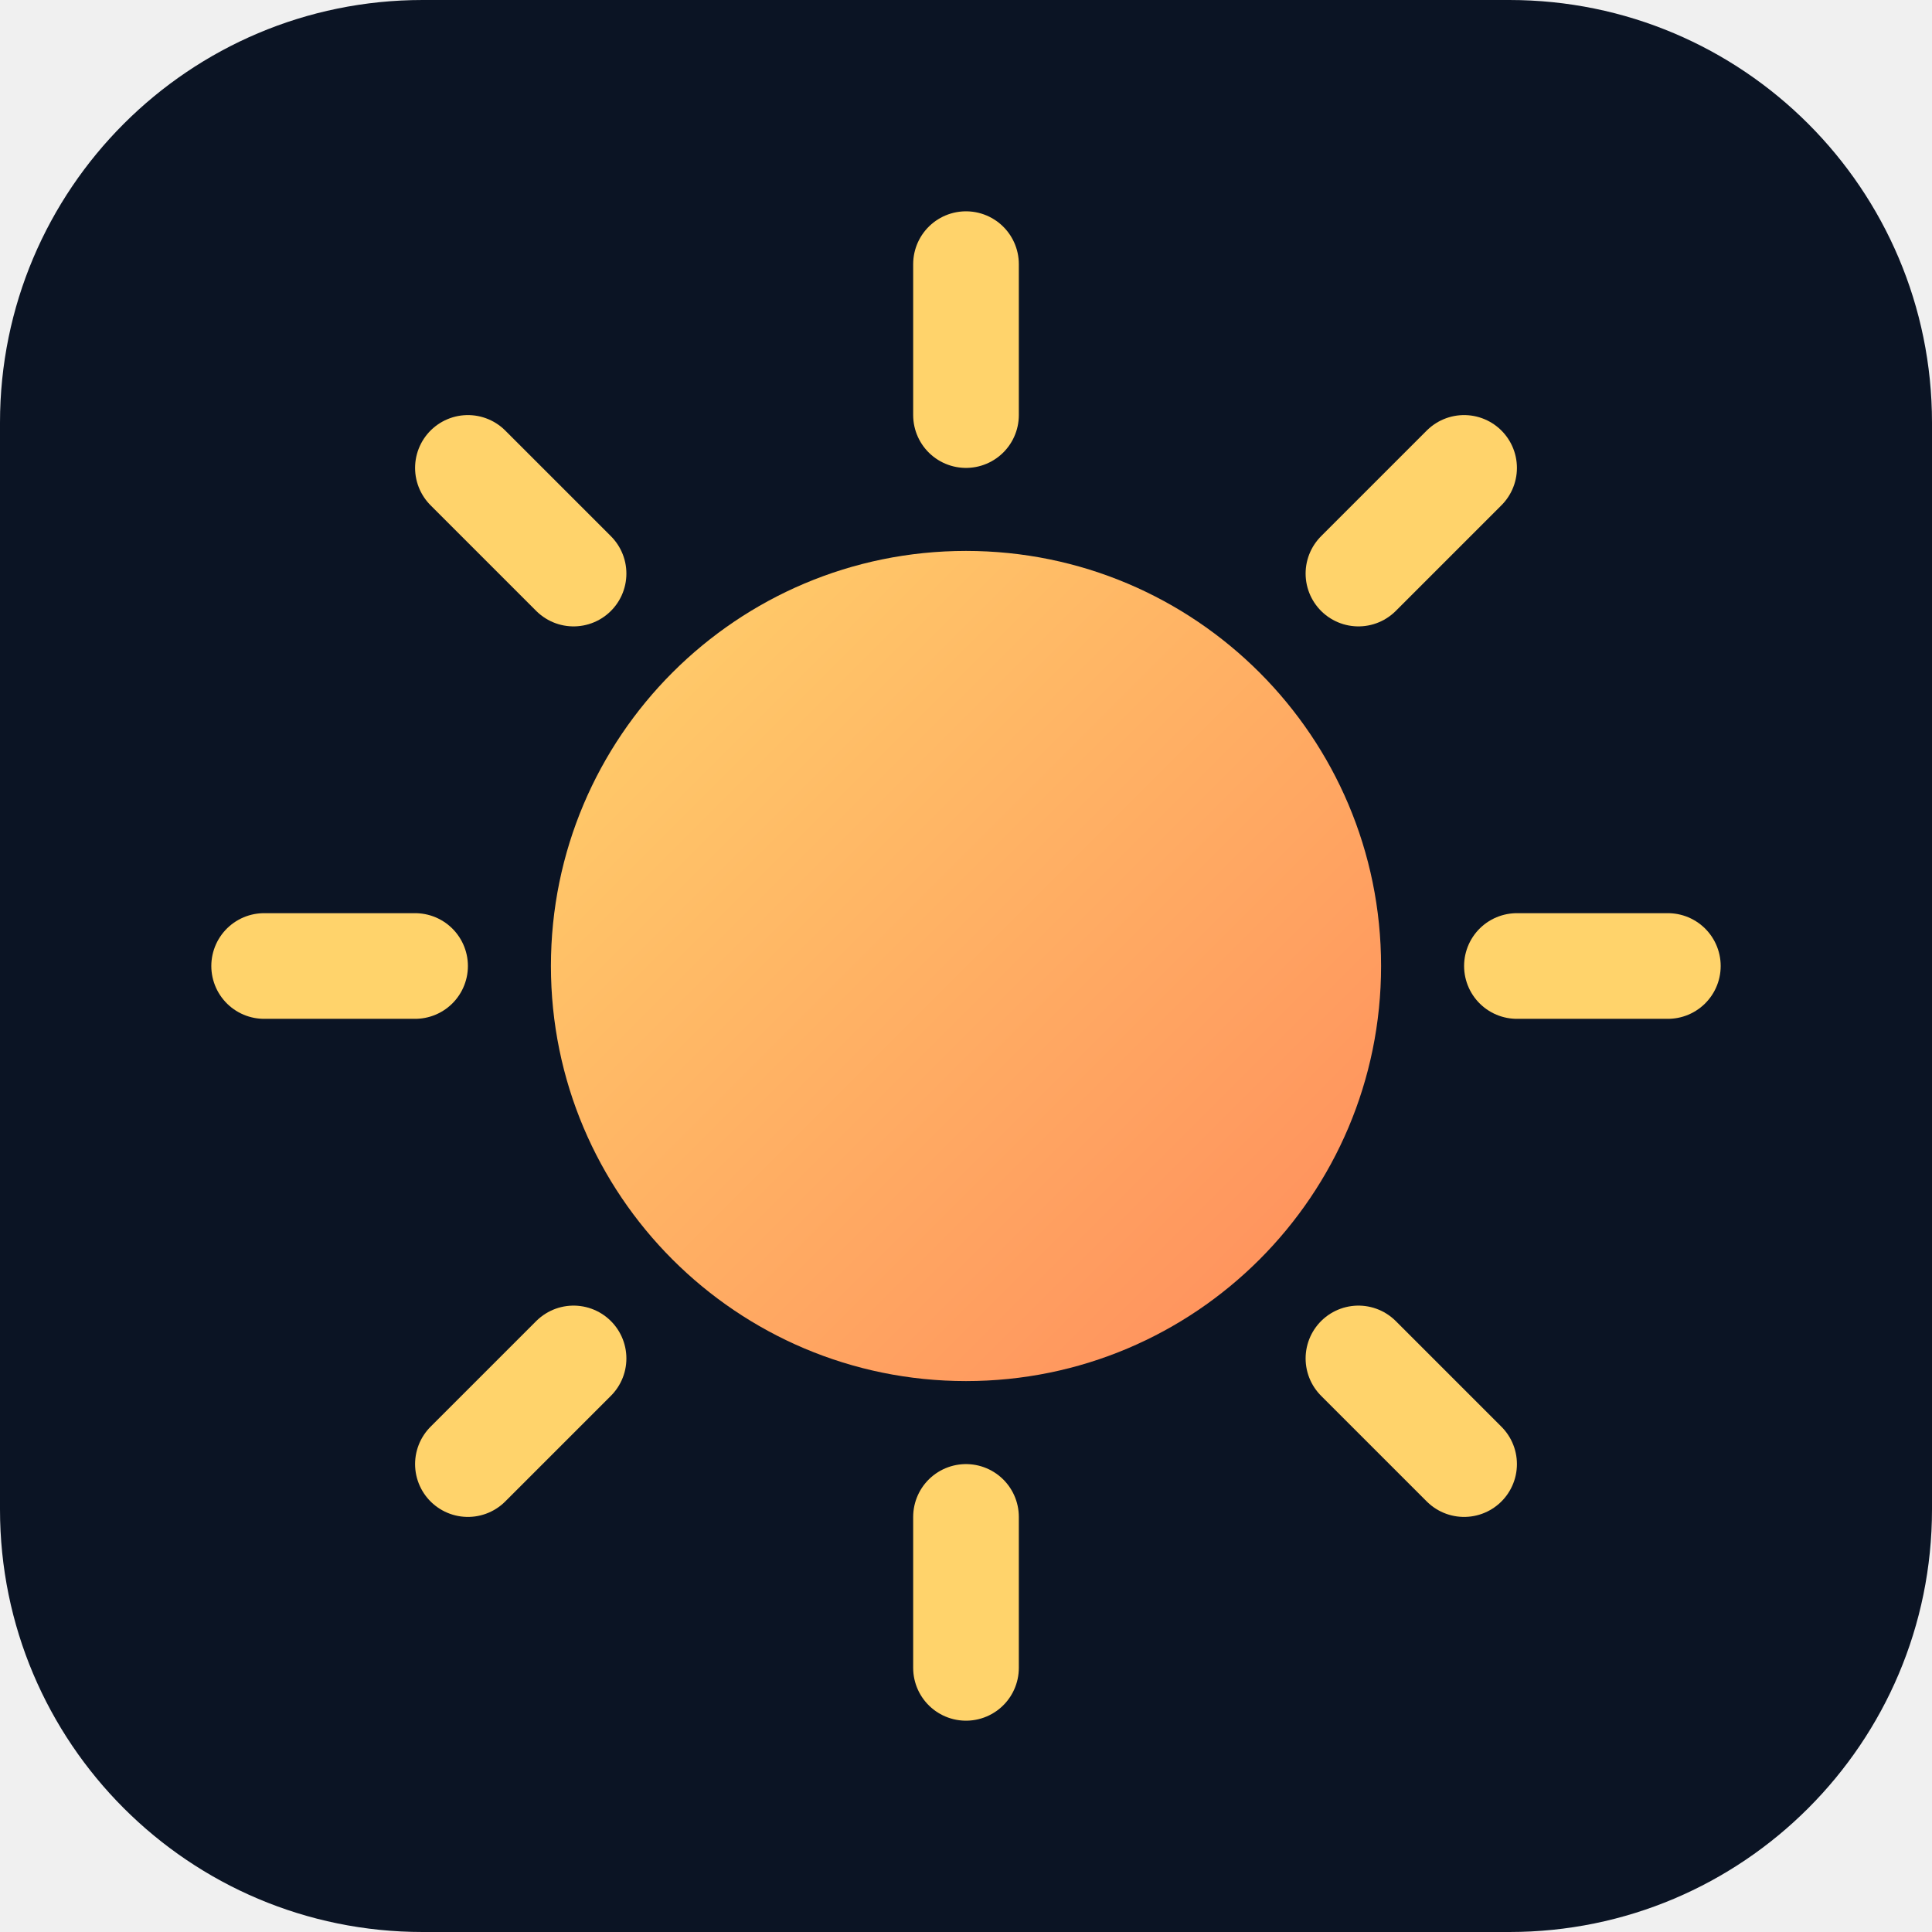
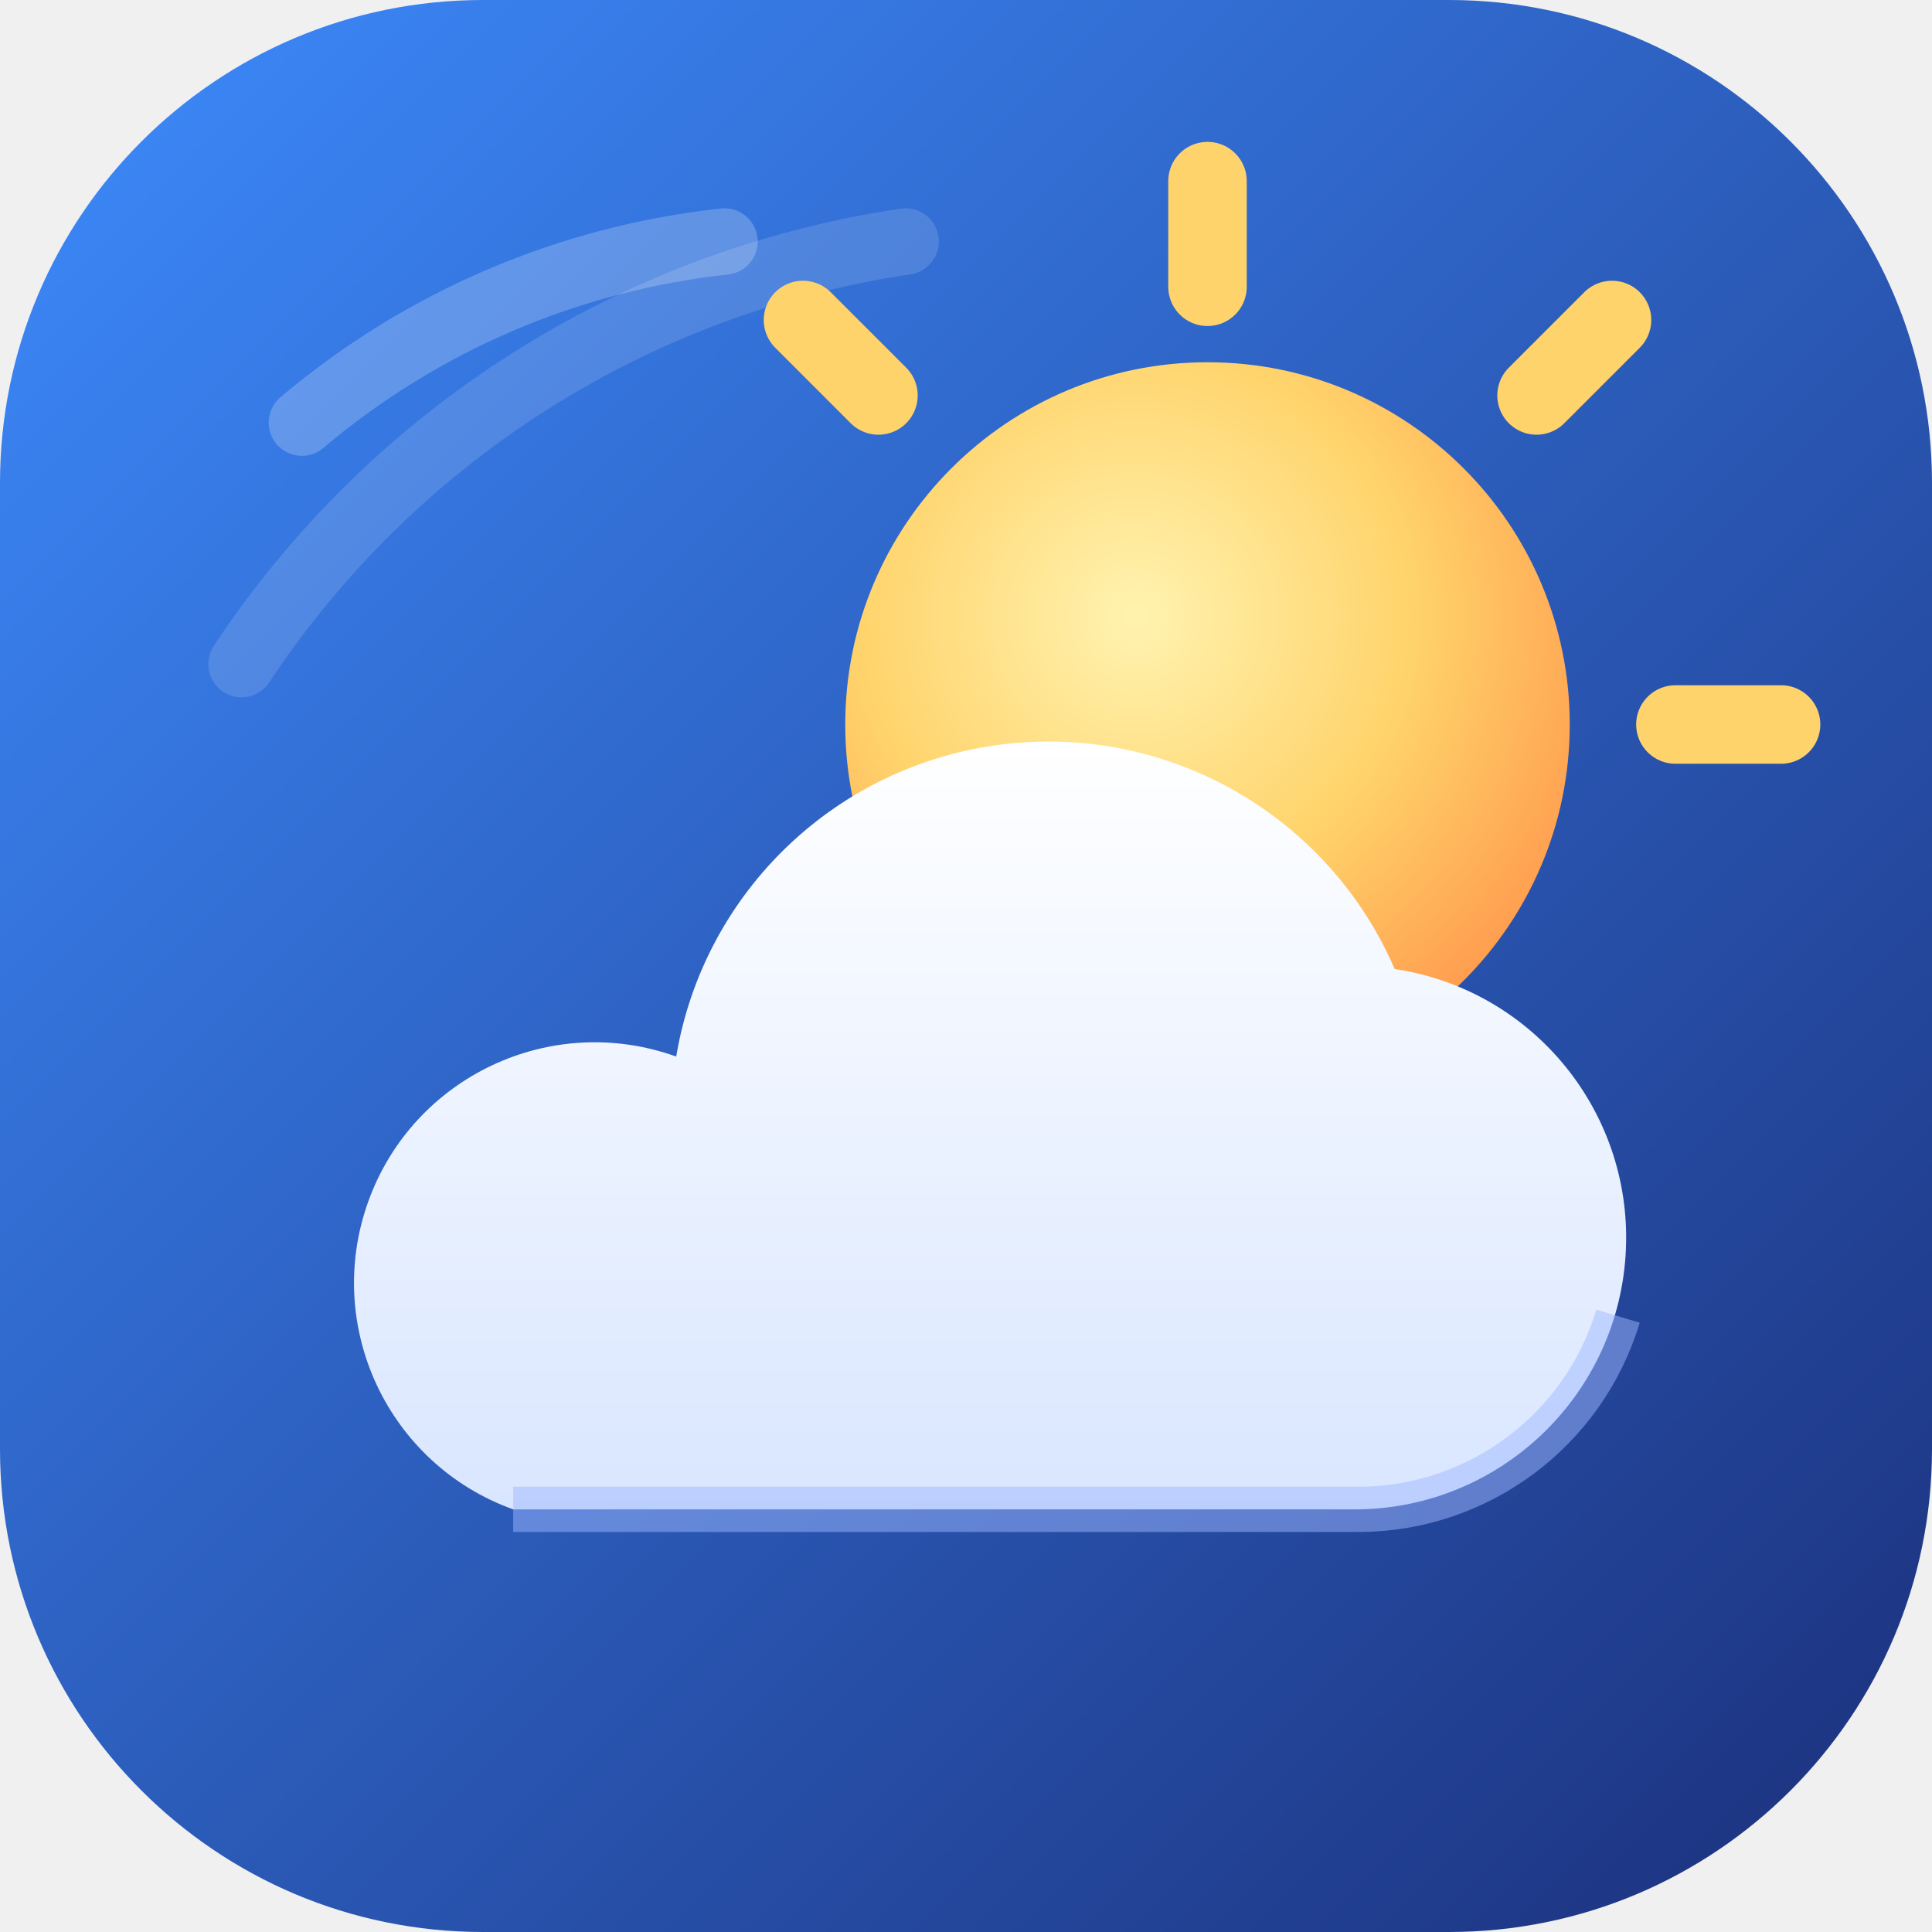
- <svg xmlns="http://www.w3.org/2000/svg" viewBox="0 0 512 512">
+ <svg xmlns="http://www.w3.org/2000/svg" viewBox="0 0 64 64" width="512" height="512">
  <defs>
-     <linearGradient id="g" x1="0" y1="0" x2="1" y2="1">
-       <stop offset="0" stop-color="#ffd36b" />
-       <stop offset="1" stop-color="#ff8a5c" />
+     <linearGradient id="lbg" x1="0" y1="0" x2="1" y2="1">
+       <stop offset="0" stop-color="#3d8bfd" />
+       <stop offset="1" stop-color="#1b2f7a" />
+     </linearGradient>
+     <radialGradient id="lsun" cx=".4" cy=".35" r=".7">
+       <stop offset="0" stop-color="#fff3b0" />
+       <stop offset=".55" stop-color="#ffd36b" />
+       <stop offset="1" stop-color="#ff9a4d" />
+     </radialGradient>
+     <linearGradient id="lcl" x1="0" y1="0" x2="0" y2="1">
+       <stop offset="0" stop-color="#ffffff" />
+       <stop offset="1" stop-color="#d9e6ff" />
    </linearGradient>
  </defs>
-   <rect width="512" height="512" rx="112" fill="#0b1424" />
-   <circle cx="256" cy="256" r="110" fill="url(#g)" />
-   <g stroke="#ffd36b" stroke-width="28" stroke-linecap="round">
-     <path d="M256 70v40M256 402v40M70 256h40M402 256h40M124 124l28 28M360 360l28 28M124 388l28-28M360 152l28-28" />
+   <rect width="64" height="64" rx="16" fill="url(#lbg)" />
+   <g stroke="#ffffff" stroke-opacity=".22" stroke-width="2.2" fill="none" stroke-linecap="round">
+     <path d="M10 14a26 26 0 0 1 14-6" />
+     <path d="M8 22a32 32 0 0 1 22-14" stroke-opacity=".14" />
  </g>
+   <circle cx="40" cy="24" r="12" fill="url(#lsun)" />
+   <g stroke="#ffd36b" stroke-width="2.6" stroke-linecap="round">
+     <path d="M40 6v3.5M55.5 24H59M50.9 13.1l2.5-2.5M29.1 13.1l-2.5-2.5" />
+   </g>
+   <path d="M17 50h28a9 9 0 0 0 1.2-17.9A12.5 12.5 0 0 0 22.4 35 7.6 7.6 0 0 0 17 50z" fill="url(#lcl)" />
+   <path d="M17 50h28a9 9 0 0 0 8.6-6.4" fill="none" stroke="#9fb8ff" stroke-opacity=".5" stroke-width="1.5" />
</svg>
